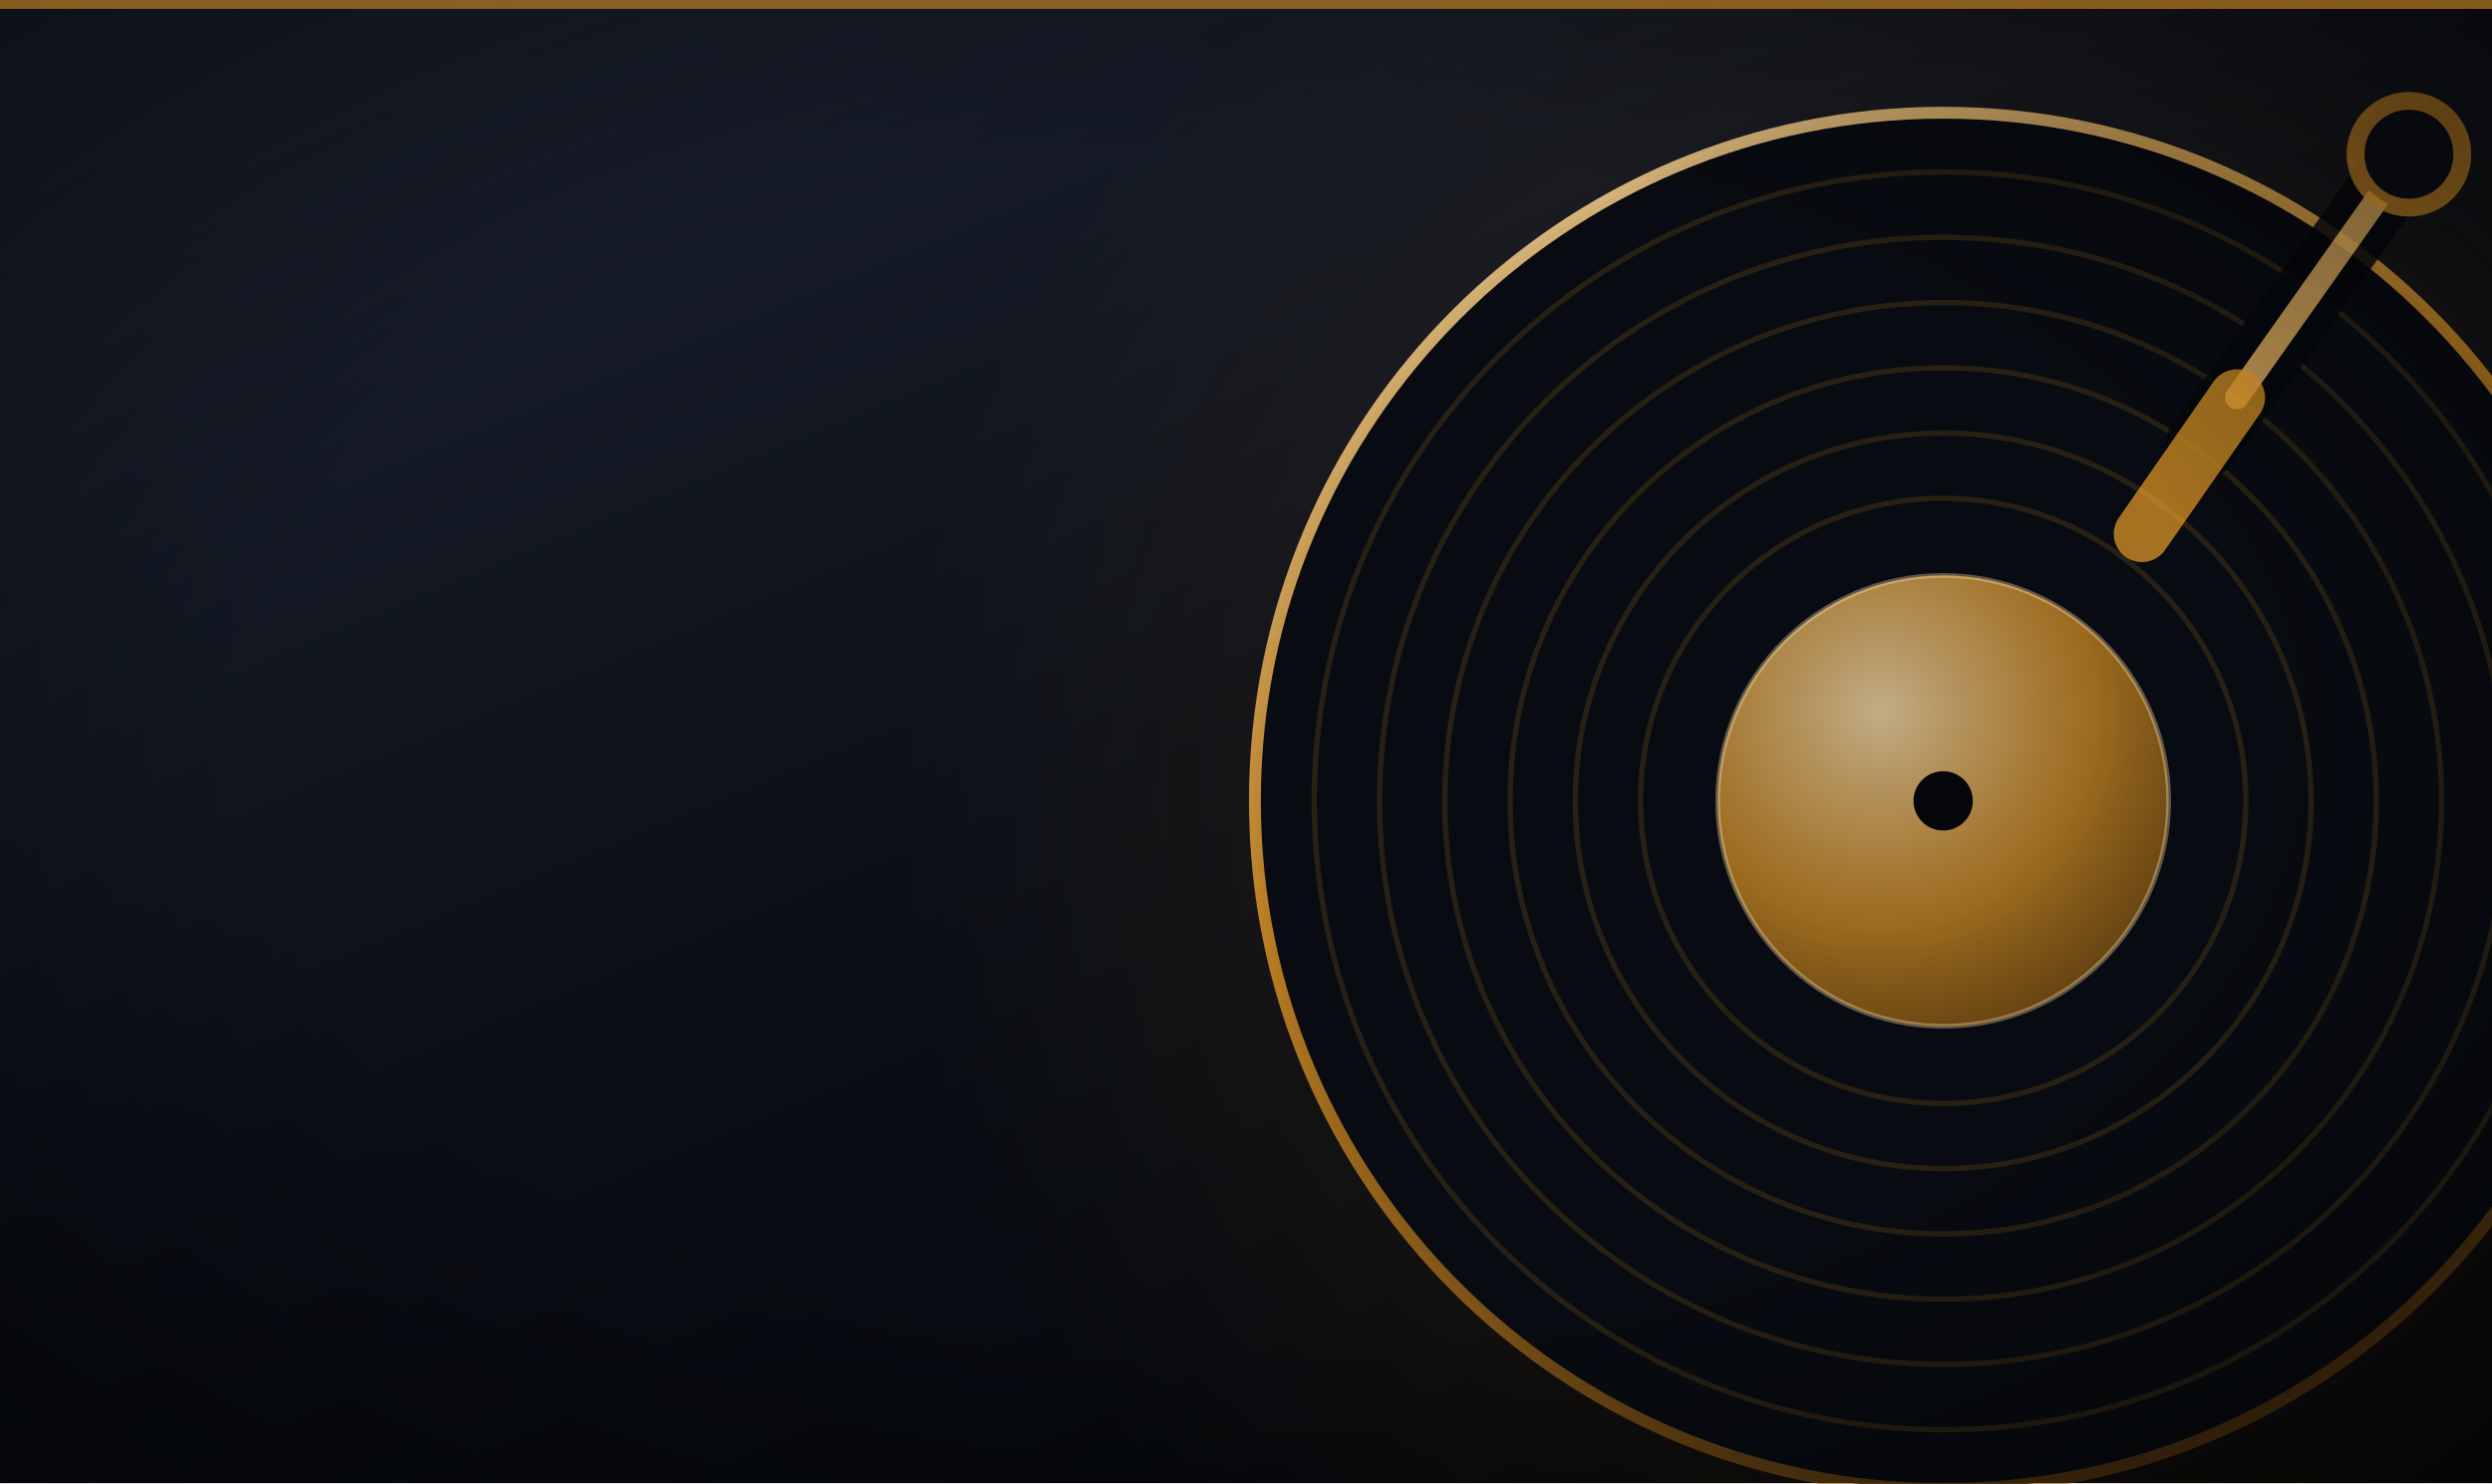
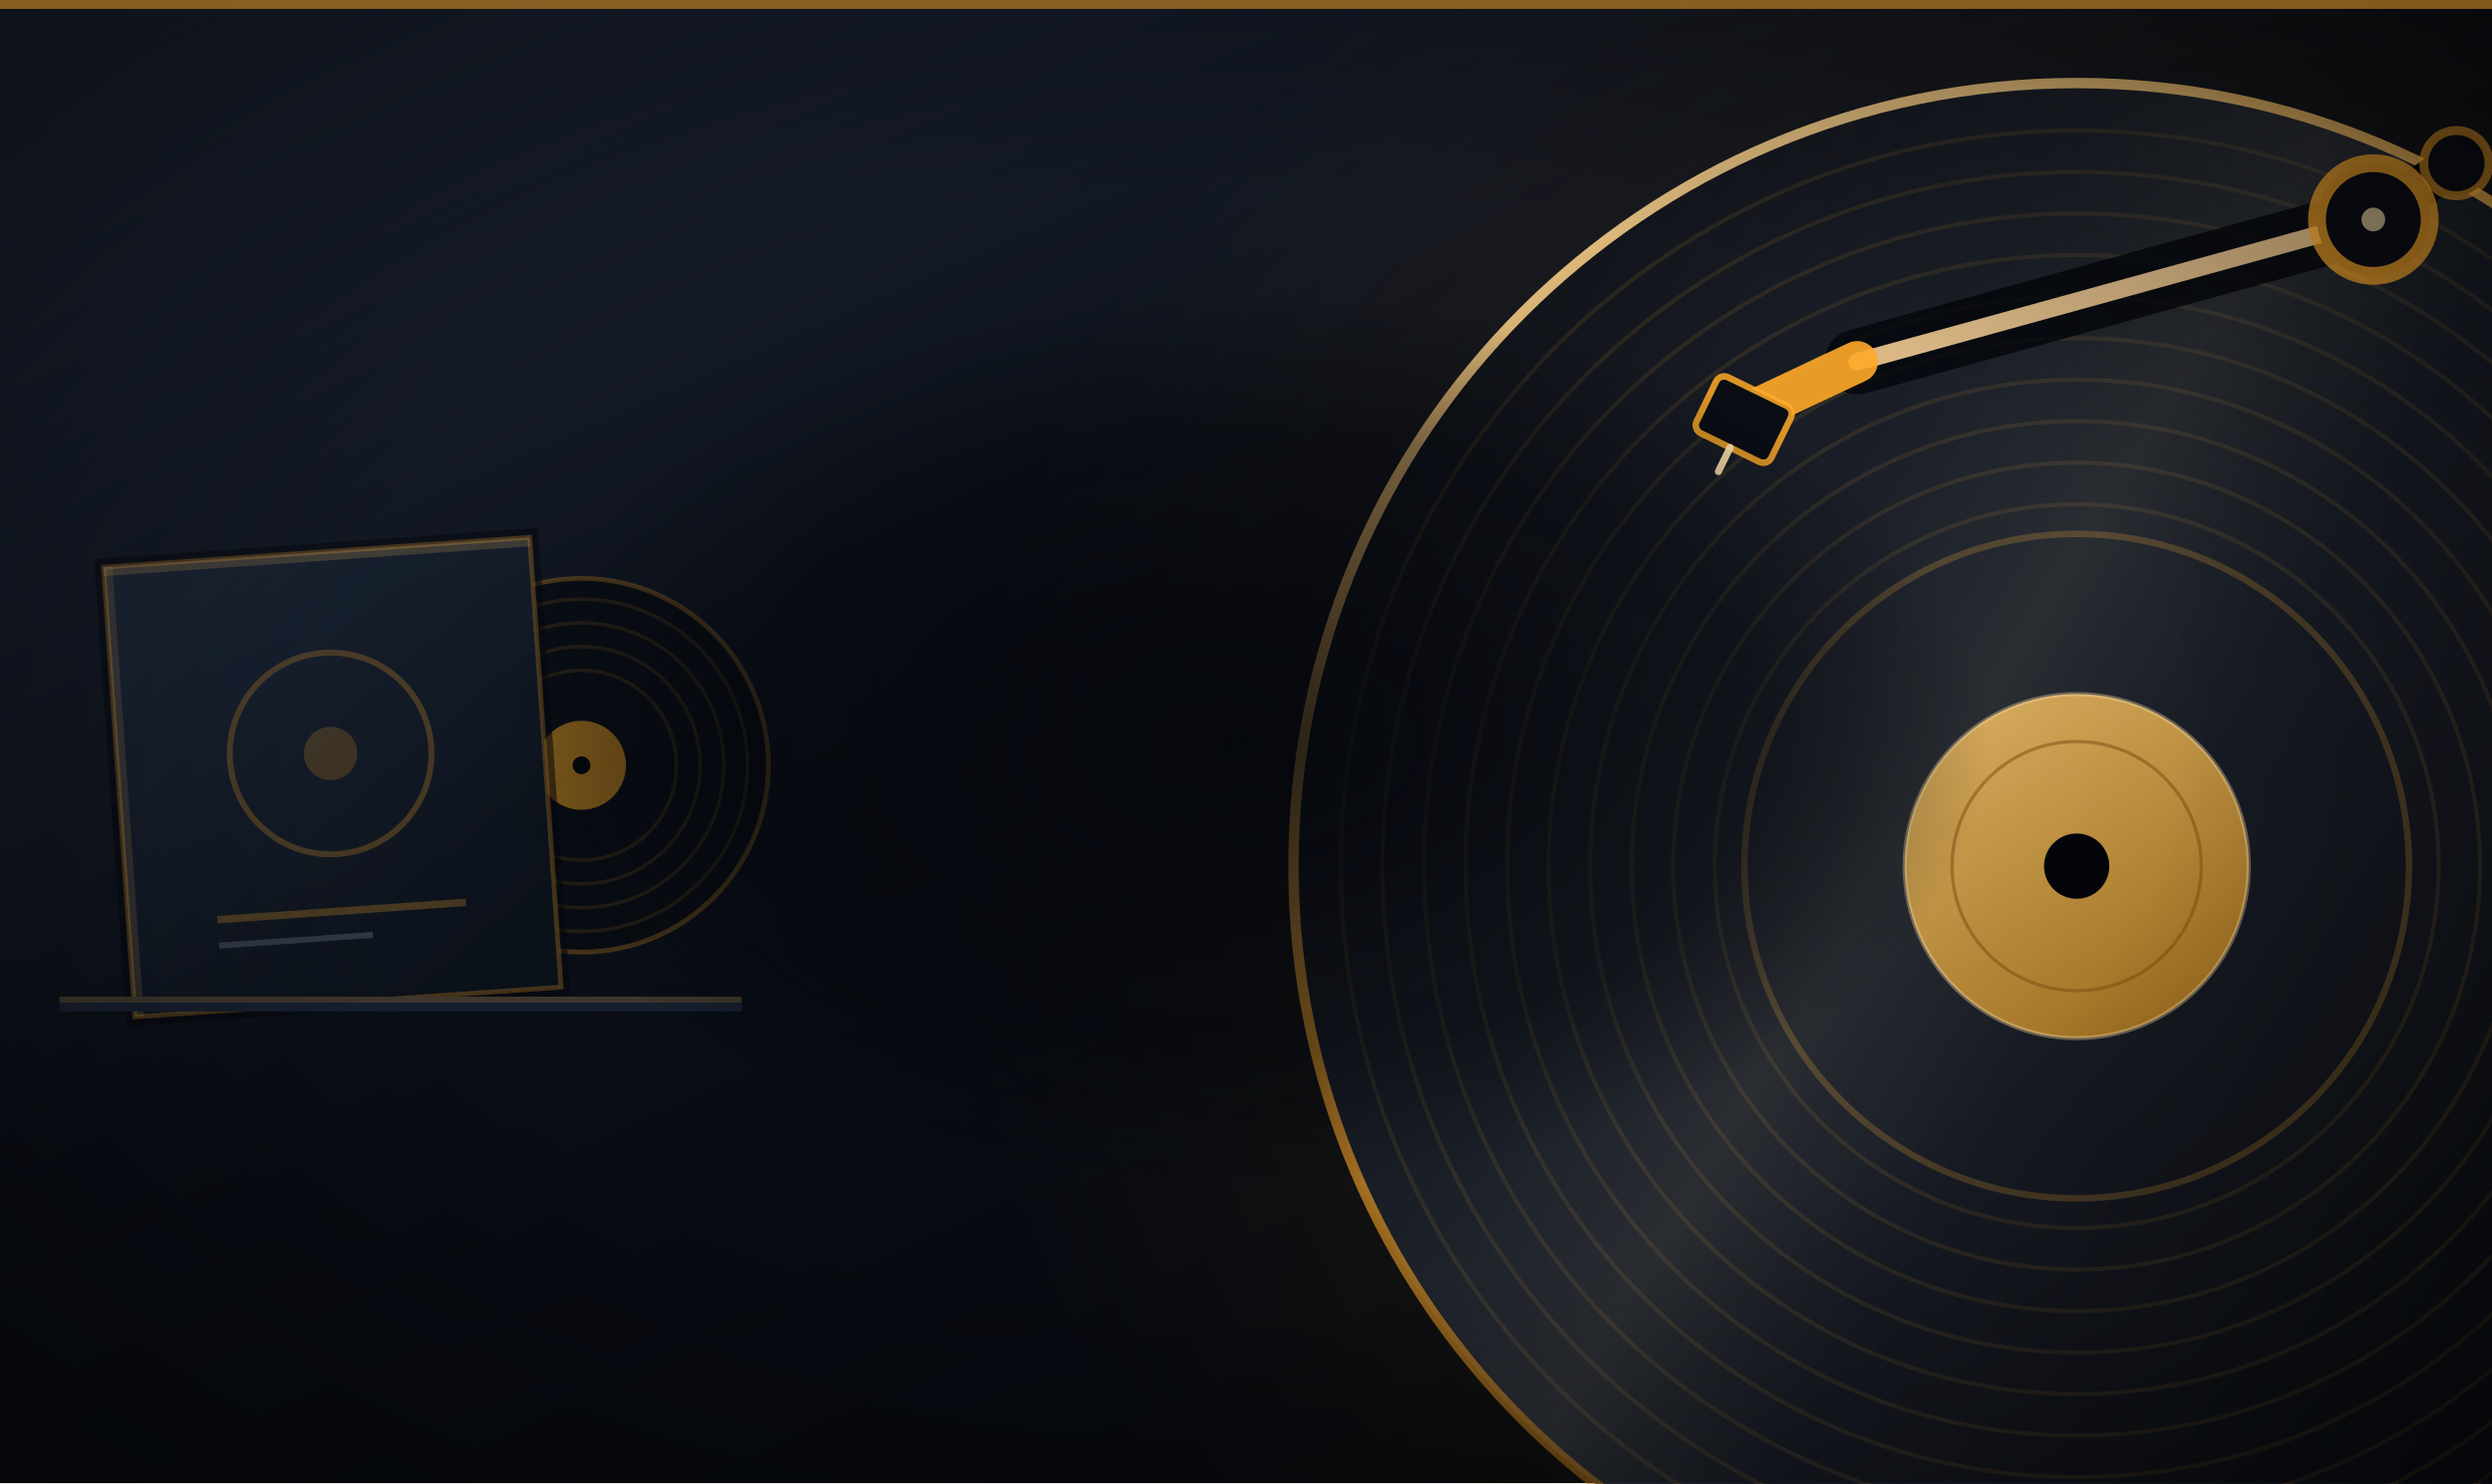
<svg xmlns="http://www.w3.org/2000/svg" width="840" height="500" viewBox="0 0 840 500">
  <defs>
-     <linearGradient id="chao" x1="0.05" y1="0" x2="0.75" y2="1">
-       <stop offset="0" stop-color="#1B2231" />
-       <stop offset="0.55" stop-color="#0B0F17" />
-       <stop offset="1" stop-color="#04060A" />
+     <linearGradient id="chao" x1="0.05" y1="0" x2="0.8" y2="1">
+       <stop offset="0" stop-color="#1C2434" />
+       <stop offset="0.5" stop-color="#0A0E16" />
+       <stop offset="1" stop-color="#03050A" />
    </linearGradient>
    <radialGradient id="brilho" cx="50%" cy="50%" r="50%">
-       <stop offset="0" stop-color="#FFAA28" stop-opacity="0.16" />
-       <stop offset="0.6" stop-color="#FFAA28" stop-opacity="0.05" />
+       <stop offset="0" stop-color="#FFAA28" stop-opacity="0.20" />
+       <stop offset="0.55" stop-color="#FFAA28" stop-opacity="0.06" />
      <stop offset="1" stop-color="#FFAA28" stop-opacity="0" />
    </radialGradient>
    <linearGradient id="aro" x1="0.1" y1="0" x2="0.6" y2="1">
-       <stop offset="0" stop-color="#FFE3AE" stop-opacity="0.85" />
+       <stop offset="0" stop-color="#FFE3AE" stop-opacity="0.9" />
      <stop offset="0.45" stop-color="#FFAA28" stop-opacity="0.7" />
-       <stop offset="1" stop-color="#8A5410" stop-opacity="0.5" />
+       <stop offset="1" stop-color="#7A4A0E" stop-opacity="0.45" />
    </linearGradient>
-     <radialGradient id="lab" cx="36%" cy="30%" r="80%">
-       <stop offset="0" stop-color="#FFE3AE" stop-opacity="0.75" />
-       <stop offset="0.6" stop-color="#FFAA28" stop-opacity="0.6" />
-       <stop offset="1" stop-color="#B0700F" stop-opacity="0.5" />
+     <linearGradient id="lab" x1="0.2" y1="0" x2="0.8" y2="1">
+       <stop offset="0" stop-color="#F5C266" stop-opacity="0.85" />
+       <stop offset="1" stop-color="#C98A1E" stop-opacity="0.75" />
+     </linearGradient>
+     <linearGradient id="lustro" x1="0" y1="0" x2="1" y2="0.6">
+       <stop offset="0" stop-color="#FFFFFF" stop-opacity="0" />
+       <stop offset="0.38" stop-color="#CFE0FF" stop-opacity="0.10" />
+       <stop offset="0.5" stop-color="#FFFFFF" stop-opacity="0.14" />
+       <stop offset="0.62" stop-color="#CFE0FF" stop-opacity="0.08" />
+       <stop offset="1" stop-color="#FFFFFF" stop-opacity="0" />
+     </linearGradient>
+     <radialGradient id="vinheta" cx="50%" cy="50%" r="74%">
+       <stop offset="0.5" stop-color="#000000" stop-opacity="0" />
+       <stop offset="1" stop-color="#000000" stop-opacity="0.6" />
    </radialGradient>
-     <radialGradient id="vinheta" cx="50%" cy="50%" r="72%">
-       <stop offset="0.55" stop-color="#000000" stop-opacity="0" />
-       <stop offset="1" stop-color="#000000" stop-opacity="0.55" />
+     <radialGradient id="leito" cx="50%" cy="50%" r="50%">
+       <stop offset="0" stop-color="#03050A" stop-opacity="0.82" />
+       <stop offset="0.7" stop-color="#03050A" stop-opacity="0.45" />
+       <stop offset="1" stop-color="#03050A" stop-opacity="0" />
    </radialGradient>
+     <linearGradient id="capa" x1="0" y1="0" x2="0.7" y2="1">
+       <stop offset="0" stop-color="#1E2839" />
+       <stop offset="1" stop-color="#0B1119" />
+     </linearGradient>
+     <clipPath id="disco">
+       <circle cx="700" cy="292" r="264" />
+     </clipPath>
  </defs>
  <rect width="840" height="500" fill="url(#chao)" />
-   <circle cx="655" cy="270" r="360" fill="url(#brilho)" />
-   <g transform="translate(655,270)">
-     <circle r="232" fill="#080B11" />
-     <circle r="232" fill="none" stroke="url(#aro)" stroke-width="4" />
-     <g fill="none" stroke="#FFAA28" stroke-opacity="0.13" stroke-width="1.8">
-       <circle r="212" />
-       <circle r="190" />
-       <circle r="168" />
-       <circle r="146" />
-       <circle r="124" />
-       <circle r="102" />
+   <circle cx="700" cy="292" r="380" fill="url(#brilho)" />
+   <g opacity="0.8">
+     <g transform="translate(196,258)">
+       <circle r="63" fill="#080B11" />
+       <g fill="none" stroke="#FFAA28" stroke-opacity="0.13" stroke-width="1.2">
+         <circle r="56" />
+         <circle r="48" />
+         <circle r="40" />
+         <circle r="32" />
+       </g>
+       <circle r="63" fill="none" stroke="#FFAA28" stroke-opacity="0.30" stroke-width="1.6" />
+       <circle r="15" fill="#C98A1E" fill-opacity="0.75" />
+       <circle r="3" fill="#03050A" />
    </g>
-     <circle r="76" fill="url(#lab)" />
-     <circle r="76" fill="none" stroke="#FFE3AE" stroke-opacity="0.35" stroke-width="1.6" />
-     <circle r="10" fill="#04060A" />
+     <g transform="translate(112,262) rotate(-4)">
+       <rect x="-75" y="-79" width="150" height="158" fill="#03050A" fill-opacity="0.55" />
+       <rect x="-72" y="-76" width="144" height="152" fill="url(#capa)" stroke="#FFAA28" stroke-opacity="0.3" stroke-width="1.6" />
+       <rect x="-72" y="-76" width="144" height="3" fill="#FFC56B" fill-opacity="0.22" />
+       <rect x="-72" y="-76" width="3" height="152" fill="#FFC56B" fill-opacity="0.16" />
+       <circle cx="0" cy="-8" r="34" fill="none" stroke="#FFAA28" stroke-opacity="0.28" stroke-width="2" />
+       <circle cx="0" cy="-8" r="9" fill="#FFAA28" fill-opacity="0.22" />
+       <rect x="-42" y="44" width="84" height="2.5" fill="#FFAA28" fill-opacity="0.3" />
+       <rect x="-42" y="53" width="52" height="2" fill="#8A93A3" fill-opacity="0.35" />
+     </g>
+     <rect x="20" y="336" width="230" height="5" fill="#1A2334" />
+     <rect x="20" y="336" width="230" height="2" fill="#FFAA28" fill-opacity="0.22" />
  </g>
-   <g stroke-linecap="round" opacity="0.85">
-     <line x1="812" y1="52" x2="742" y2="150" stroke="#04060A" stroke-width="24" />
-     <line x1="812" y1="52" x2="754" y2="134" stroke="#FFC56B" stroke-opacity="0.85" stroke-width="8" />
-     <line x1="754" y1="134" x2="722" y2="180" stroke="#FFAA28" stroke-opacity="0.75" stroke-width="19" />
-     <circle cx="812" cy="52" r="18" fill="#0A0D14" stroke="#FFAA28" stroke-opacity="0.7" stroke-width="6" />
+   <g>
+     <circle cx="700" cy="292" r="264" fill="#070A10" />
+     <g clip-path="url(#disco)">
+       <g fill="none" stroke="#FFAA28" stroke-opacity="0.10" stroke-width="1.4">
+         <circle cx="700" cy="292" r="248" />
+         <circle cx="700" cy="292" r="234" />
+         <circle cx="700" cy="292" r="220" />
+         <circle cx="700" cy="292" r="206" />
+         <circle cx="700" cy="292" r="192" />
+         <circle cx="700" cy="292" r="178" />
+         <circle cx="700" cy="292" r="164" />
+         <circle cx="700" cy="292" r="150" />
+         <circle cx="700" cy="292" r="136" />
+         <circle cx="700" cy="292" r="122" />
+       </g>
+       <circle cx="700" cy="292" r="112" fill="none" stroke="#FFAA28" stroke-opacity="0.22" stroke-width="2.2" />
+       <rect x="436" y="28" width="528" height="528" fill="url(#lustro)" />
+     </g>
+     <circle cx="700" cy="292" r="264" fill="none" stroke="url(#aro)" stroke-width="3.5" />
+     <circle cx="700" cy="292" r="58" fill="url(#lab)" />
+     <circle cx="700" cy="292" r="58" fill="none" stroke="#FFE3AE" stroke-opacity="0.35" stroke-width="1.4" />
+     <circle cx="700" cy="292" r="42" fill="none" stroke="#7A4A0E" stroke-opacity="0.5" stroke-width="1.1" />
+     <circle cx="700" cy="292" r="11" fill="#03050A" />
  </g>
+   <g stroke-linecap="round">
+     <line x1="800" y1="74" x2="826" y2="56" stroke="#03050A" stroke-width="14" />
+     <circle cx="828" cy="55" r="11" fill="#0A0D14" stroke="#FFAA28" stroke-opacity="0.6" stroke-width="3" />
+     <line x1="800" y1="74" x2="626" y2="122" stroke="#03050A" stroke-width="22" opacity="0.8" />
+     <line x1="800" y1="74" x2="626" y2="122" stroke="#FFD69A" stroke-opacity="0.85" stroke-width="6" />
+     <line x1="626" y1="122" x2="592" y2="138" stroke="#FFAA28" stroke-opacity="0.9" stroke-width="14" />
+     <g transform="translate(588,141) rotate(26)">
+       <rect x="-14" y="-10" width="28" height="21" rx="3" fill="#0A0D14" stroke="#FFAA28" stroke-opacity="0.85" stroke-width="2.2" />
+       <line x1="0" y1="11" x2="0" y2="20" stroke="#FFE3AE" stroke-opacity="0.95" stroke-width="2.4" />
+     </g>
+     <circle cx="800" cy="74" r="19" fill="#0A0D14" stroke="#FFAA28" stroke-opacity="0.75" stroke-width="6" />
+     <circle cx="800" cy="74" r="4" fill="#FFE3AE" fill-opacity="0.7" />
+   </g>
+   <ellipse cx="420" cy="250" rx="250" ry="150" fill="url(#leito)" />
  <rect width="840" height="500" fill="url(#vinheta)" />
  <rect x="0" y="0" width="840" height="3" fill="#FFAA28" fill-opacity="0.5" />
</svg>
